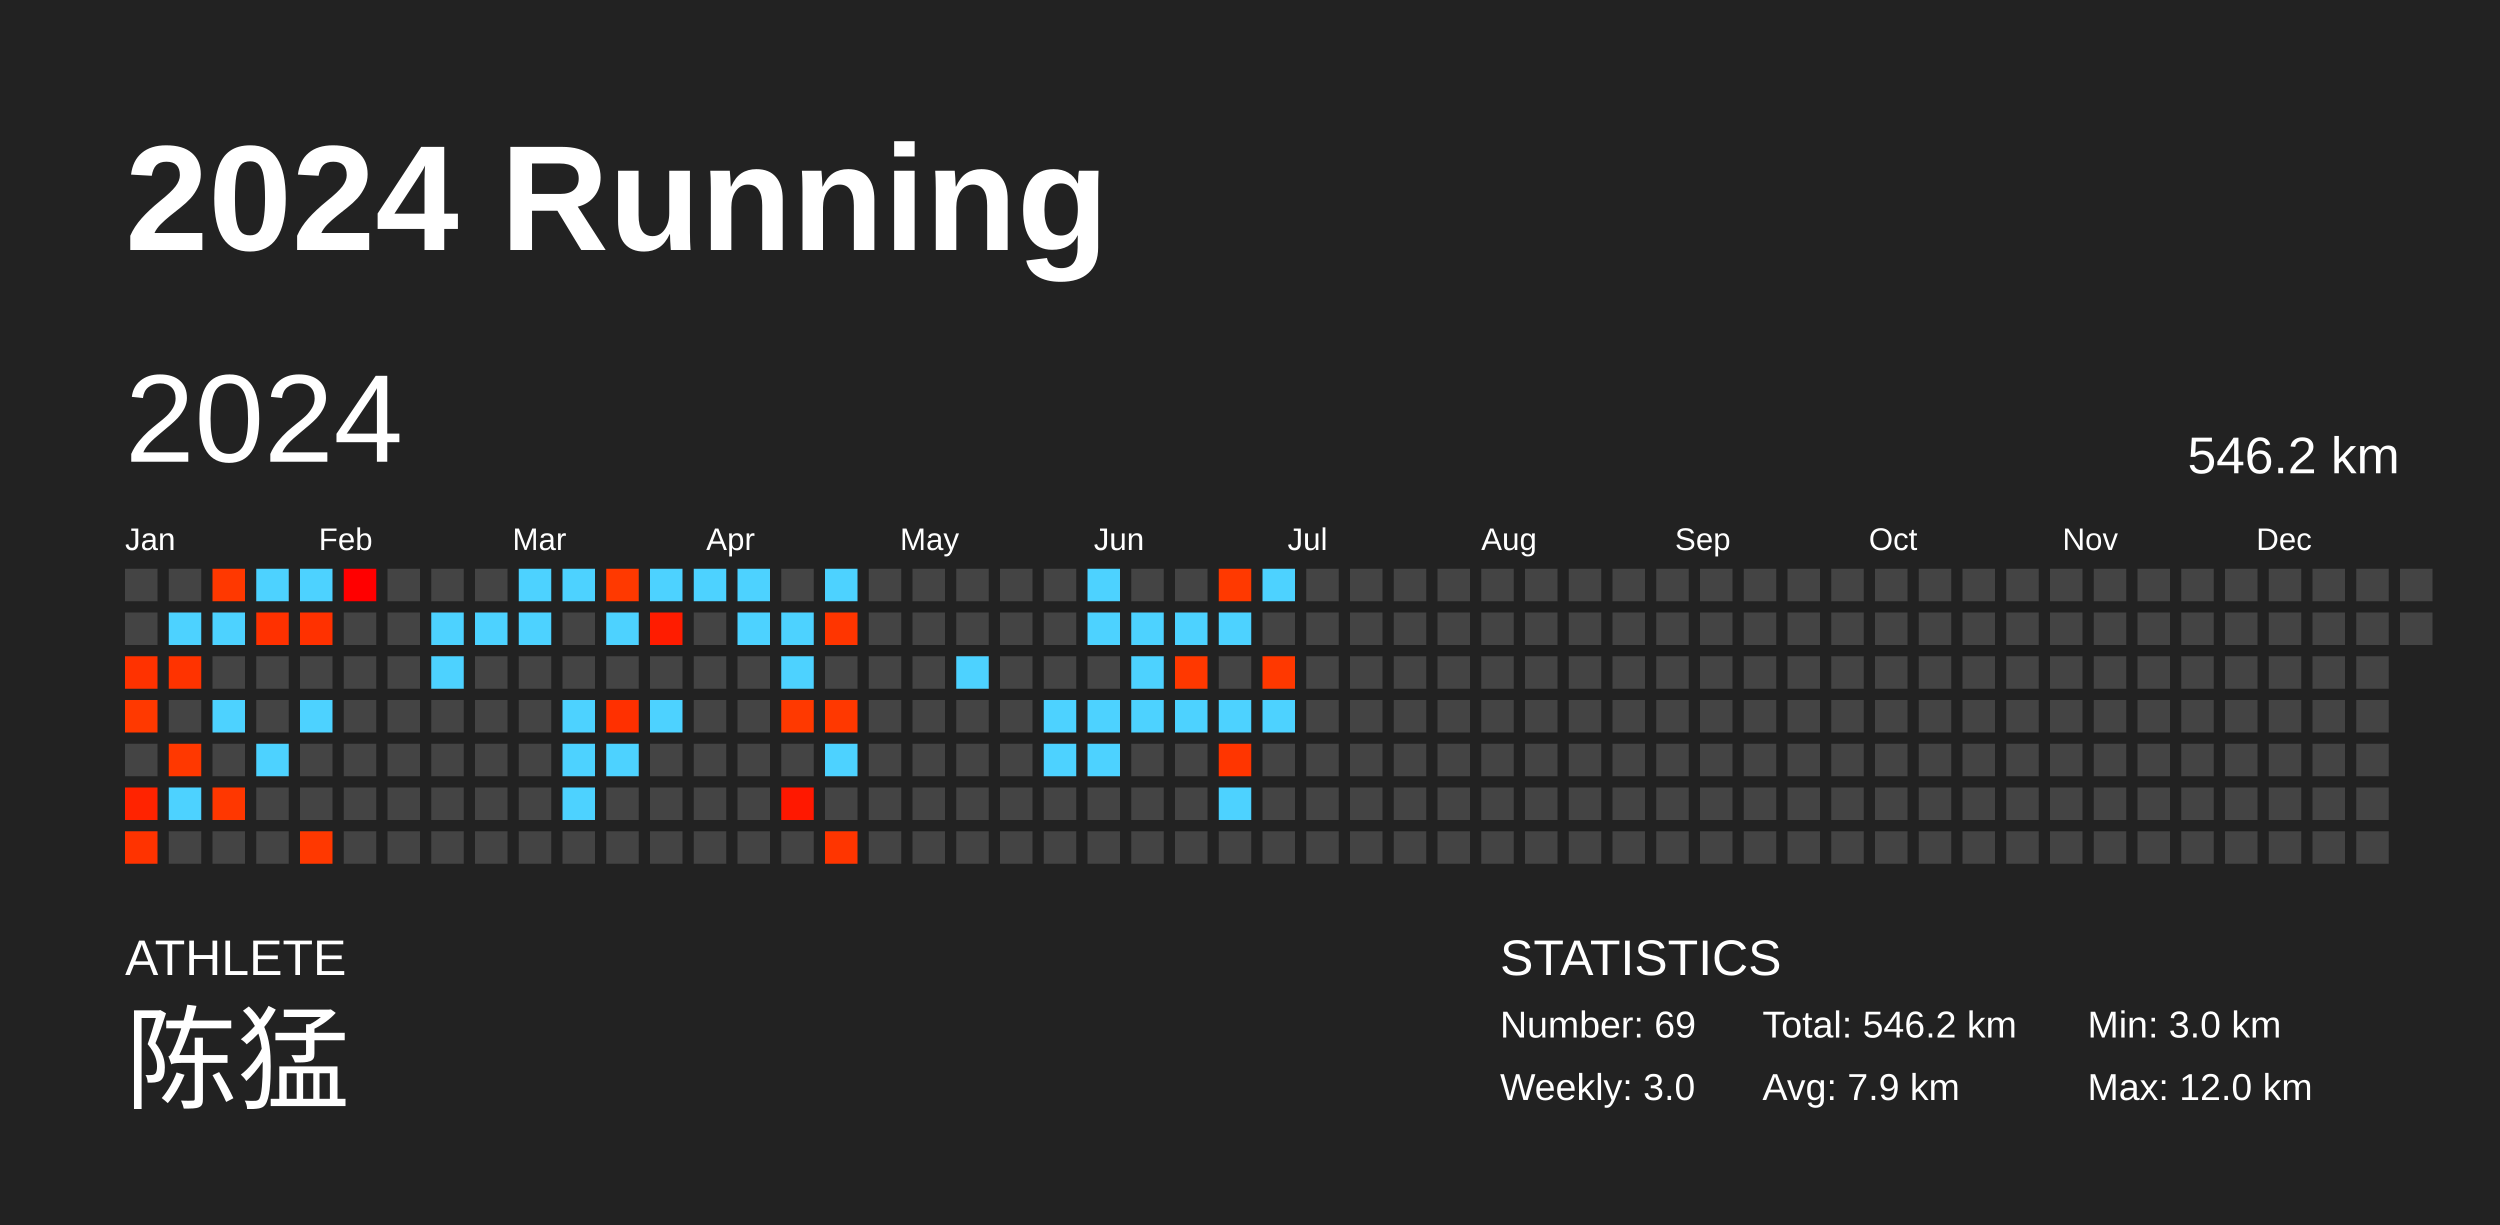
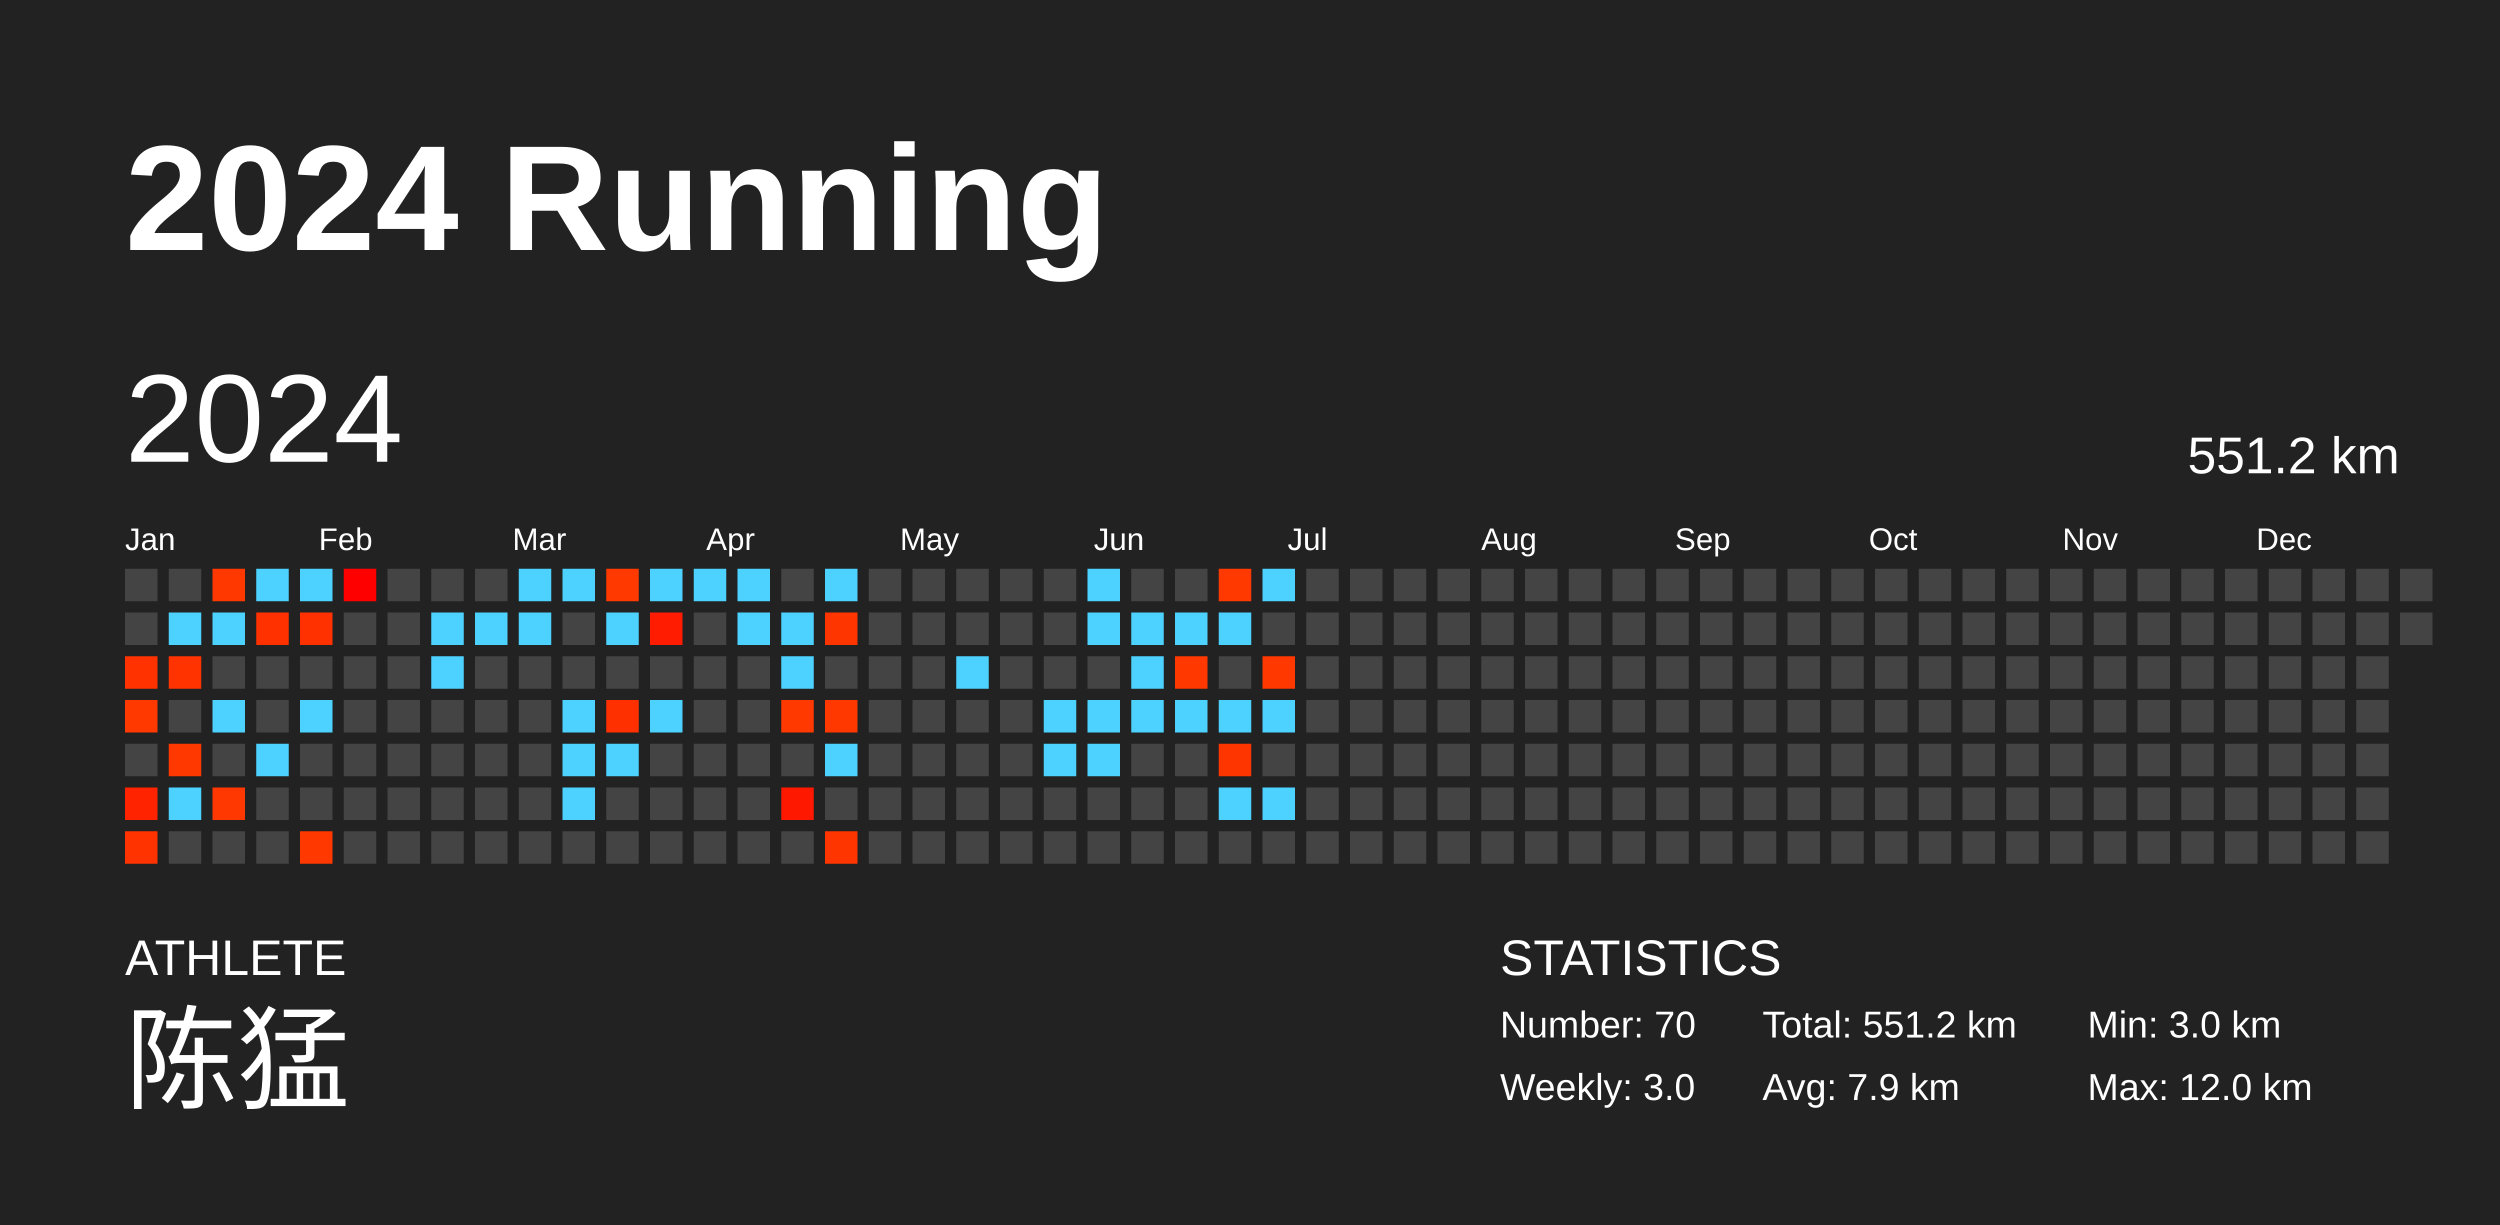
<svg xmlns="http://www.w3.org/2000/svg" baseProfile="full" height="98mm" version="1.1" viewBox="0,0,200,98" width="200mm">
  <defs />
  <rect fill="#222222" height="98" width="200" x="0" y="0" />
  <text fill="#FFFFFF" style="font-size:12px; font-family:Arial; font-weight:bold;" x="10" y="20">2024 Running</text>
  <text fill="#FFFFFF" style="font-size:4px; font-family:Arial" x="10" y="78">ATHLETE</text>
  <text fill="#FFFFFF" style="font-size:9px; font-family:Arial" x="10" y="88">陈猛</text>
  <text fill="#FFFFFF" style="font-size:4px; font-family:Arial" x="120" y="78">STATISTICS</text>
-   <text fill="#FFFFFF" style="font-size:3px; font-family:Arial" x="120" y="83">Number: 69</text>
+   <text fill="#FFFFFF" style="font-size:3px; font-family:Arial" x="120" y="83">Number: 70</text>
  <text fill="#FFFFFF" style="font-size:3px; font-family:Arial" x="120" y="88">Weekly: 3.0</text>
-   <text fill="#FFFFFF" style="font-size:3px; font-family:Arial" x="141" y="83">Total: 546.2 km</text>
+   <text fill="#FFFFFF" style="font-size:3px; font-family:Arial" x="141" y="83">Total: 551.2 km</text>
  <text fill="#FFFFFF" style="font-size:3px; font-family:Arial" x="141" y="88">Avg: 7.9 km</text>
  <text fill="#FFFFFF" style="font-size:3px; font-family:Arial" x="167" y="83">Min: 3.0 km</text>
  <text fill="#FFFFFF" style="font-size:3px; font-family:Arial" x="167" y="88">Max: 12.0 km</text>
  <text dominant-baseline="hanging" fill="#FFFFFF" style="font-size:10.0px; font-family:Arial;" x="10" y="30">2024</text>
-   <text dominant-baseline="hanging" fill="#FFFFFF" style="font-size:4.125px; font-family:Arial;" x="175" y="35">546.2 km</text>
+   <text dominant-baseline="hanging" fill="#FFFFFF" style="font-size:4.125px; font-family:Arial;" x="175" y="35">551.2 km</text>
  <text fill="#FFFFFF" style="font-size:2.5px; font-family:Arial" x="10.0" y="44">Jan</text>
  <text fill="#FFFFFF" style="font-size:2.5px; font-family:Arial" x="25.5" y="44">Feb</text>
  <text fill="#FFFFFF" style="font-size:2.5px; font-family:Arial" x="41.0" y="44">Mar</text>
  <text fill="#FFFFFF" style="font-size:2.5px; font-family:Arial" x="56.5" y="44">Apr</text>
  <text fill="#FFFFFF" style="font-size:2.5px; font-family:Arial" x="72.0" y="44">May</text>
  <text fill="#FFFFFF" style="font-size:2.5px; font-family:Arial" x="87.5" y="44">Jun</text>
  <text fill="#FFFFFF" style="font-size:2.5px; font-family:Arial" x="103.0" y="44">Jul</text>
  <text fill="#FFFFFF" style="font-size:2.5px; font-family:Arial" x="118.5" y="44">Aug</text>
  <text fill="#FFFFFF" style="font-size:2.5px; font-family:Arial" x="134.0" y="44">Sep</text>
  <text fill="#FFFFFF" style="font-size:2.5px; font-family:Arial" x="149.5" y="44">Oct</text>
  <text fill="#FFFFFF" style="font-size:2.5px; font-family:Arial" x="165.0" y="44">Nov</text>
  <text fill="#FFFFFF" style="font-size:2.5px; font-family:Arial" x="180.5" y="44">Dec</text>
  <rect fill="#444444" height="2.6" width="2.6" x="10.0" y="45.5" />
  <rect fill="#444444" height="2.6" width="2.6" x="10.0" y="49.0" />
  <rect fill="#ff3200" height="2.6" width="2.6" x="10.0" y="52.5" />
  <rect fill="#ff3900" height="2.6" width="2.6" x="10.0" y="56.0" />
  <rect fill="#444444" height="2.6" width="2.6" x="10.0" y="59.5" />
  <rect fill="#ff2300" height="2.6" width="2.6" x="10.0" y="63.0" />
  <rect fill="#ff3300" height="2.6" width="2.6" x="10.0" y="66.5" />
  <rect fill="#444444" height="2.6" width="2.6" x="13.5" y="45.5" />
  <rect fill="#4dd2ff" height="2.6" width="2.6" x="13.5" y="49.0" />
  <rect fill="#ff3300" height="2.6" width="2.6" x="13.5" y="52.5" />
  <rect fill="#444444" height="2.6" width="2.6" x="13.5" y="56.0" />
  <rect fill="#ff3800" height="2.6" width="2.6" x="13.5" y="59.5" />
  <rect fill="#4dd2ff" height="2.6" width="2.6" x="13.5" y="63.0" />
  <rect fill="#444444" height="2.6" width="2.6" x="13.5" y="66.5" />
  <rect fill="#ff3800" height="2.6" width="2.6" x="17.0" y="45.5" />
  <rect fill="#4dd2ff" height="2.6" width="2.6" x="17.0" y="49.0" />
  <rect fill="#444444" height="2.6" width="2.6" x="17.0" y="52.5" />
  <rect fill="#4dd2ff" height="2.6" width="2.6" x="17.0" y="56.0" />
  <rect fill="#444444" height="2.6" width="2.6" x="17.0" y="59.5" />
  <rect fill="#ff3700" height="2.6" width="2.6" x="17.0" y="63.0" />
  <rect fill="#444444" height="2.6" width="2.6" x="17.0" y="66.5" />
  <rect fill="#4dd2ff" height="2.6" width="2.6" x="20.5" y="45.5" />
  <rect fill="#ff3100" height="2.6" width="2.6" x="20.5" y="49.0" />
  <rect fill="#444444" height="2.6" width="2.6" x="20.5" y="52.5" />
  <rect fill="#444444" height="2.6" width="2.6" x="20.5" y="56.0" />
  <rect fill="#4dd2ff" height="2.6" width="2.6" x="20.5" y="59.5" />
  <rect fill="#444444" height="2.6" width="2.6" x="20.5" y="63.0" />
  <rect fill="#444444" height="2.6" width="2.6" x="20.5" y="66.5" />
  <rect fill="#4dd2ff" height="2.6" width="2.6" x="24.0" y="45.5" />
  <rect fill="#ff3100" height="2.6" width="2.6" x="24.0" y="49.0" />
  <rect fill="#444444" height="2.6" width="2.6" x="24.0" y="52.5" />
  <rect fill="#4dd2ff" height="2.6" width="2.6" x="24.0" y="56.0" />
  <rect fill="#444444" height="2.6" width="2.6" x="24.0" y="59.5" />
  <rect fill="#444444" height="2.6" width="2.6" x="24.0" y="63.0" />
  <rect fill="#ff3800" height="2.6" width="2.6" x="24.0" y="66.5" />
  <rect fill="#ff0000" height="2.6" width="2.6" x="27.5" y="45.5" />
  <rect fill="#444444" height="2.6" width="2.6" x="27.5" y="49.0" />
  <rect fill="#444444" height="2.6" width="2.6" x="27.5" y="52.5" />
  <rect fill="#444444" height="2.6" width="2.6" x="27.5" y="56.0" />
  <rect fill="#444444" height="2.6" width="2.6" x="27.5" y="59.5" />
  <rect fill="#444444" height="2.6" width="2.6" x="27.5" y="63.0" />
  <rect fill="#444444" height="2.6" width="2.6" x="27.5" y="66.5" />
  <rect fill="#444444" height="2.6" width="2.6" x="31.0" y="45.5" />
  <rect fill="#444444" height="2.6" width="2.6" x="31.0" y="49.0" />
  <rect fill="#444444" height="2.6" width="2.6" x="31.0" y="52.5" />
  <rect fill="#444444" height="2.6" width="2.6" x="31.0" y="56.0" />
  <rect fill="#444444" height="2.6" width="2.6" x="31.0" y="59.5" />
  <rect fill="#444444" height="2.6" width="2.6" x="31.0" y="63.0" />
  <rect fill="#444444" height="2.6" width="2.6" x="31.0" y="66.5" />
  <rect fill="#444444" height="2.6" width="2.6" x="34.5" y="45.5" />
  <rect fill="#4dd2ff" height="2.6" width="2.6" x="34.5" y="49.0" />
  <rect fill="#4dd2ff" height="2.6" width="2.6" x="34.5" y="52.5" />
  <rect fill="#444444" height="2.6" width="2.6" x="34.5" y="56.0" />
  <rect fill="#444444" height="2.6" width="2.6" x="34.5" y="59.5" />
  <rect fill="#444444" height="2.6" width="2.6" x="34.5" y="63.0" />
  <rect fill="#444444" height="2.6" width="2.6" x="34.5" y="66.5" />
  <rect fill="#444444" height="2.6" width="2.6" x="38.0" y="45.5" />
  <rect fill="#4dd2ff" height="2.6" width="2.6" x="38.0" y="49.0" />
  <rect fill="#444444" height="2.6" width="2.6" x="38.0" y="52.5" />
  <rect fill="#444444" height="2.6" width="2.6" x="38.0" y="56.0" />
  <rect fill="#444444" height="2.6" width="2.6" x="38.0" y="59.5" />
  <rect fill="#444444" height="2.6" width="2.6" x="38.0" y="63.0" />
  <rect fill="#444444" height="2.6" width="2.6" x="38.0" y="66.5" />
  <rect fill="#4dd2ff" height="2.6" width="2.6" x="41.5" y="45.5" />
  <rect fill="#4dd2ff" height="2.6" width="2.6" x="41.5" y="49.0" />
  <rect fill="#444444" height="2.6" width="2.6" x="41.5" y="52.5" />
  <rect fill="#444444" height="2.6" width="2.6" x="41.5" y="56.0" />
  <rect fill="#444444" height="2.6" width="2.6" x="41.5" y="59.5" />
  <rect fill="#444444" height="2.6" width="2.6" x="41.5" y="63.0" />
  <rect fill="#444444" height="2.6" width="2.6" x="41.5" y="66.5" />
  <rect fill="#4dd2ff" height="2.6" width="2.6" x="45.0" y="45.5" />
  <rect fill="#444444" height="2.6" width="2.6" x="45.0" y="49.0" />
  <rect fill="#444444" height="2.6" width="2.6" x="45.0" y="52.5" />
  <rect fill="#4dd2ff" height="2.6" width="2.6" x="45.0" y="56.0" />
  <rect fill="#4dd2ff" height="2.6" width="2.6" x="45.0" y="59.5" />
  <rect fill="#4dd2ff" height="2.6" width="2.6" x="45.0" y="63.0" />
  <rect fill="#444444" height="2.6" width="2.6" x="45.0" y="66.5" />
  <rect fill="#ff3900" height="2.6" width="2.6" x="48.5" y="45.5" />
  <rect fill="#4dd2ff" height="2.6" width="2.6" x="48.5" y="49.0" />
  <rect fill="#444444" height="2.6" width="2.6" x="48.5" y="52.5" />
  <rect fill="#ff3000" height="2.6" width="2.6" x="48.5" y="56.0" />
  <rect fill="#4dd2ff" height="2.6" width="2.6" x="48.5" y="59.5" />
  <rect fill="#444444" height="2.6" width="2.6" x="48.5" y="63.0" />
  <rect fill="#444444" height="2.6" width="2.6" x="48.5" y="66.5" />
  <rect fill="#4dd2ff" height="2.6" width="2.6" x="52.0" y="45.5" />
  <rect fill="#ff1c00" height="2.6" width="2.6" x="52.0" y="49.0" />
  <rect fill="#444444" height="2.6" width="2.6" x="52.0" y="52.5" />
  <rect fill="#4dd2ff" height="2.6" width="2.6" x="52.0" y="56.0" />
  <rect fill="#444444" height="2.6" width="2.6" x="52.0" y="59.5" />
  <rect fill="#444444" height="2.6" width="2.6" x="52.0" y="63.0" />
  <rect fill="#444444" height="2.6" width="2.6" x="52.0" y="66.5" />
  <rect fill="#4dd2ff" height="2.6" width="2.6" x="55.5" y="45.5" />
  <rect fill="#444444" height="2.6" width="2.6" x="55.5" y="49.0" />
  <rect fill="#444444" height="2.6" width="2.6" x="55.5" y="52.5" />
  <rect fill="#444444" height="2.6" width="2.6" x="55.5" y="56.0" />
  <rect fill="#444444" height="2.6" width="2.6" x="55.5" y="59.5" />
  <rect fill="#444444" height="2.6" width="2.6" x="55.5" y="63.0" />
  <rect fill="#444444" height="2.6" width="2.6" x="55.5" y="66.5" />
  <rect fill="#4dd2ff" height="2.6" width="2.6" x="59.0" y="45.5" />
  <rect fill="#4dd2ff" height="2.6" width="2.6" x="59.0" y="49.0" />
  <rect fill="#444444" height="2.6" width="2.6" x="59.0" y="52.5" />
  <rect fill="#444444" height="2.6" width="2.6" x="59.0" y="56.0" />
  <rect fill="#444444" height="2.6" width="2.6" x="59.0" y="59.5" />
  <rect fill="#444444" height="2.6" width="2.6" x="59.0" y="63.0" />
  <rect fill="#444444" height="2.6" width="2.6" x="59.0" y="66.5" />
  <rect fill="#444444" height="2.6" width="2.6" x="62.5" y="45.5" />
  <rect fill="#4dd2ff" height="2.6" width="2.6" x="62.5" y="49.0" />
  <rect fill="#4dd2ff" height="2.6" width="2.6" x="62.5" y="52.5" />
  <rect fill="#ff3900" height="2.6" width="2.6" x="62.5" y="56.0" />
  <rect fill="#444444" height="2.6" width="2.6" x="62.5" y="59.5" />
  <rect fill="#ff1800" height="2.6" width="2.6" x="62.5" y="63.0" />
  <rect fill="#444444" height="2.6" width="2.6" x="62.5" y="66.5" />
  <rect fill="#4dd2ff" height="2.6" width="2.6" x="66.0" y="45.5" />
  <rect fill="#ff3500" height="2.6" width="2.6" x="66.0" y="49.0" />
  <rect fill="#444444" height="2.6" width="2.6" x="66.0" y="52.5" />
  <rect fill="#ff3800" height="2.6" width="2.6" x="66.0" y="56.0" />
  <rect fill="#4dd2ff" height="2.6" width="2.6" x="66.0" y="59.5" />
  <rect fill="#444444" height="2.6" width="2.6" x="66.0" y="63.0" />
  <rect fill="#ff3500" height="2.6" width="2.6" x="66.0" y="66.5" />
  <rect fill="#444444" height="2.6" width="2.6" x="69.5" y="45.5" />
  <rect fill="#444444" height="2.6" width="2.6" x="69.5" y="49.0" />
  <rect fill="#444444" height="2.6" width="2.6" x="69.5" y="52.5" />
  <rect fill="#444444" height="2.6" width="2.6" x="69.5" y="56.0" />
  <rect fill="#444444" height="2.6" width="2.6" x="69.5" y="59.5" />
  <rect fill="#444444" height="2.6" width="2.6" x="69.5" y="63.0" />
  <rect fill="#444444" height="2.6" width="2.6" x="69.5" y="66.5" />
  <rect fill="#444444" height="2.6" width="2.6" x="73.0" y="45.5" />
  <rect fill="#444444" height="2.6" width="2.6" x="73.0" y="49.0" />
  <rect fill="#444444" height="2.6" width="2.6" x="73.0" y="52.5" />
  <rect fill="#444444" height="2.6" width="2.6" x="73.0" y="56.0" />
  <rect fill="#444444" height="2.6" width="2.6" x="73.0" y="59.5" />
  <rect fill="#444444" height="2.6" width="2.6" x="73.0" y="63.0" />
  <rect fill="#444444" height="2.6" width="2.6" x="73.0" y="66.5" />
  <rect fill="#444444" height="2.6" width="2.6" x="76.5" y="45.5" />
  <rect fill="#444444" height="2.6" width="2.6" x="76.5" y="49.0" />
  <rect fill="#4dd2ff" height="2.6" width="2.6" x="76.5" y="52.5" />
  <rect fill="#444444" height="2.6" width="2.6" x="76.5" y="56.0" />
  <rect fill="#444444" height="2.6" width="2.6" x="76.5" y="59.5" />
  <rect fill="#444444" height="2.6" width="2.6" x="76.5" y="63.0" />
  <rect fill="#444444" height="2.6" width="2.6" x="76.5" y="66.5" />
  <rect fill="#444444" height="2.6" width="2.6" x="80.0" y="45.5" />
  <rect fill="#444444" height="2.6" width="2.6" x="80.0" y="49.0" />
  <rect fill="#444444" height="2.6" width="2.6" x="80.0" y="52.5" />
  <rect fill="#444444" height="2.6" width="2.6" x="80.0" y="56.0" />
  <rect fill="#444444" height="2.6" width="2.6" x="80.0" y="59.5" />
  <rect fill="#444444" height="2.6" width="2.6" x="80.0" y="63.0" />
  <rect fill="#444444" height="2.6" width="2.6" x="80.0" y="66.5" />
  <rect fill="#444444" height="2.6" width="2.6" x="83.5" y="45.5" />
  <rect fill="#444444" height="2.6" width="2.6" x="83.5" y="49.0" />
  <rect fill="#444444" height="2.6" width="2.6" x="83.5" y="52.5" />
  <rect fill="#4dd2ff" height="2.6" width="2.6" x="83.5" y="56.0" />
  <rect fill="#4dd2ff" height="2.6" width="2.6" x="83.5" y="59.5" />
  <rect fill="#444444" height="2.6" width="2.6" x="83.5" y="63.0" />
  <rect fill="#444444" height="2.6" width="2.6" x="83.5" y="66.5" />
  <rect fill="#4dd2ff" height="2.6" width="2.6" x="87.0" y="45.5" />
  <rect fill="#4dd2ff" height="2.6" width="2.6" x="87.0" y="49.0" />
  <rect fill="#444444" height="2.6" width="2.6" x="87.0" y="52.5" />
  <rect fill="#4dd2ff" height="2.6" width="2.6" x="87.0" y="56.0" />
  <rect fill="#4dd2ff" height="2.6" width="2.6" x="87.0" y="59.5" />
  <rect fill="#444444" height="2.6" width="2.6" x="87.0" y="63.0" />
  <rect fill="#444444" height="2.6" width="2.6" x="87.0" y="66.5" />
  <rect fill="#444444" height="2.6" width="2.6" x="90.5" y="45.5" />
  <rect fill="#4dd2ff" height="2.6" width="2.6" x="90.5" y="49.0" />
  <rect fill="#4dd2ff" height="2.6" width="2.6" x="90.5" y="52.5" />
  <rect fill="#4dd2ff" height="2.6" width="2.6" x="90.5" y="56.0" />
  <rect fill="#444444" height="2.6" width="2.6" x="90.5" y="59.5" />
  <rect fill="#444444" height="2.6" width="2.6" x="90.5" y="63.0" />
  <rect fill="#444444" height="2.6" width="2.6" x="90.5" y="66.5" />
  <rect fill="#444444" height="2.6" width="2.6" x="94.0" y="45.5" />
  <rect fill="#4dd2ff" height="2.6" width="2.6" x="94.0" y="49.0" />
  <rect fill="#ff3800" height="2.6" width="2.6" x="94.0" y="52.5" />
  <rect fill="#4dd2ff" height="2.6" width="2.6" x="94.0" y="56.0" />
  <rect fill="#444444" height="2.6" width="2.6" x="94.0" y="59.5" />
  <rect fill="#444444" height="2.6" width="2.6" x="94.0" y="63.0" />
  <rect fill="#444444" height="2.6" width="2.6" x="94.0" y="66.5" />
  <rect fill="#ff3900" height="2.6" width="2.6" x="97.5" y="45.5" />
  <rect fill="#4dd2ff" height="2.6" width="2.6" x="97.5" y="49.0" />
  <rect fill="#444444" height="2.6" width="2.6" x="97.5" y="52.5" />
  <rect fill="#4dd2ff" height="2.6" width="2.6" x="97.5" y="56.0" />
  <rect fill="#ff3500" height="2.6" width="2.6" x="97.5" y="59.5" />
  <rect fill="#4dd2ff" height="2.6" width="2.6" x="97.5" y="63.0" />
  <rect fill="#444444" height="2.6" width="2.6" x="97.5" y="66.5" />
  <rect fill="#4dd2ff" height="2.6" width="2.6" x="101.0" y="45.5" />
  <rect fill="#444444" height="2.6" width="2.6" x="101.0" y="49.0" />
  <rect fill="#ff3800" height="2.6" width="2.6" x="101.0" y="52.5" />
  <rect fill="#4dd2ff" height="2.6" width="2.6" x="101.0" y="56.0" />
  <rect fill="#444444" height="2.6" width="2.6" x="101.0" y="59.5" />
-   <rect fill="#444444" height="2.6" width="2.6" x="101.0" y="63.0" />
+   <rect fill="#4dd2ff" height="2.6" width="2.6" x="101.0" y="63.0" />
  <rect fill="#444444" height="2.6" width="2.6" x="101.0" y="66.5" />
  <rect fill="#444444" height="2.6" width="2.6" x="104.5" y="45.5" />
  <rect fill="#444444" height="2.6" width="2.6" x="104.5" y="49.0" />
  <rect fill="#444444" height="2.6" width="2.6" x="104.5" y="52.5" />
  <rect fill="#444444" height="2.6" width="2.6" x="104.5" y="56.0" />
  <rect fill="#444444" height="2.6" width="2.6" x="104.5" y="59.5" />
  <rect fill="#444444" height="2.6" width="2.6" x="104.5" y="63.0" />
  <rect fill="#444444" height="2.6" width="2.6" x="104.5" y="66.5" />
  <rect fill="#444444" height="2.6" width="2.6" x="108.0" y="45.5" />
  <rect fill="#444444" height="2.6" width="2.6" x="108.0" y="49.0" />
  <rect fill="#444444" height="2.6" width="2.6" x="108.0" y="52.5" />
  <rect fill="#444444" height="2.6" width="2.6" x="108.0" y="56.0" />
  <rect fill="#444444" height="2.6" width="2.6" x="108.0" y="59.5" />
  <rect fill="#444444" height="2.6" width="2.6" x="108.0" y="63.0" />
  <rect fill="#444444" height="2.6" width="2.6" x="108.0" y="66.5" />
  <rect fill="#444444" height="2.6" width="2.6" x="111.5" y="45.5" />
  <rect fill="#444444" height="2.6" width="2.6" x="111.5" y="49.0" />
  <rect fill="#444444" height="2.6" width="2.6" x="111.5" y="52.5" />
  <rect fill="#444444" height="2.6" width="2.6" x="111.5" y="56.0" />
  <rect fill="#444444" height="2.6" width="2.6" x="111.5" y="59.5" />
  <rect fill="#444444" height="2.6" width="2.6" x="111.5" y="63.0" />
  <rect fill="#444444" height="2.6" width="2.6" x="111.5" y="66.5" />
  <rect fill="#444444" height="2.6" width="2.6" x="115.0" y="45.5" />
  <rect fill="#444444" height="2.6" width="2.6" x="115.0" y="49.0" />
  <rect fill="#444444" height="2.6" width="2.6" x="115.0" y="52.5" />
  <rect fill="#444444" height="2.6" width="2.6" x="115.0" y="56.0" />
  <rect fill="#444444" height="2.6" width="2.6" x="115.0" y="59.5" />
  <rect fill="#444444" height="2.6" width="2.6" x="115.0" y="63.0" />
  <rect fill="#444444" height="2.6" width="2.6" x="115.0" y="66.5" />
  <rect fill="#444444" height="2.6" width="2.6" x="118.5" y="45.5" />
  <rect fill="#444444" height="2.6" width="2.6" x="118.5" y="49.0" />
  <rect fill="#444444" height="2.6" width="2.6" x="118.5" y="52.5" />
  <rect fill="#444444" height="2.6" width="2.6" x="118.5" y="56.0" />
  <rect fill="#444444" height="2.6" width="2.6" x="118.5" y="59.5" />
  <rect fill="#444444" height="2.6" width="2.6" x="118.5" y="63.0" />
  <rect fill="#444444" height="2.6" width="2.6" x="118.5" y="66.5" />
  <rect fill="#444444" height="2.6" width="2.6" x="122.0" y="45.5" />
  <rect fill="#444444" height="2.6" width="2.6" x="122.0" y="49.0" />
  <rect fill="#444444" height="2.6" width="2.6" x="122.0" y="52.5" />
  <rect fill="#444444" height="2.6" width="2.6" x="122.0" y="56.0" />
  <rect fill="#444444" height="2.6" width="2.6" x="122.0" y="59.5" />
  <rect fill="#444444" height="2.6" width="2.6" x="122.0" y="63.0" />
  <rect fill="#444444" height="2.6" width="2.6" x="122.0" y="66.5" />
  <rect fill="#444444" height="2.6" width="2.6" x="125.5" y="45.5" />
  <rect fill="#444444" height="2.6" width="2.6" x="125.5" y="49.0" />
  <rect fill="#444444" height="2.6" width="2.6" x="125.5" y="52.5" />
  <rect fill="#444444" height="2.6" width="2.6" x="125.5" y="56.0" />
  <rect fill="#444444" height="2.6" width="2.6" x="125.5" y="59.5" />
  <rect fill="#444444" height="2.6" width="2.6" x="125.5" y="63.0" />
  <rect fill="#444444" height="2.6" width="2.6" x="125.5" y="66.5" />
  <rect fill="#444444" height="2.6" width="2.6" x="129.0" y="45.5" />
  <rect fill="#444444" height="2.6" width="2.6" x="129.0" y="49.0" />
  <rect fill="#444444" height="2.6" width="2.6" x="129.0" y="52.5" />
  <rect fill="#444444" height="2.6" width="2.6" x="129.0" y="56.0" />
  <rect fill="#444444" height="2.6" width="2.6" x="129.0" y="59.5" />
  <rect fill="#444444" height="2.6" width="2.6" x="129.0" y="63.0" />
  <rect fill="#444444" height="2.6" width="2.6" x="129.0" y="66.5" />
  <rect fill="#444444" height="2.6" width="2.6" x="132.5" y="45.5" />
  <rect fill="#444444" height="2.6" width="2.6" x="132.5" y="49.0" />
  <rect fill="#444444" height="2.6" width="2.6" x="132.5" y="52.5" />
  <rect fill="#444444" height="2.6" width="2.6" x="132.5" y="56.0" />
  <rect fill="#444444" height="2.6" width="2.6" x="132.5" y="59.5" />
  <rect fill="#444444" height="2.6" width="2.6" x="132.5" y="63.0" />
  <rect fill="#444444" height="2.6" width="2.6" x="132.5" y="66.5" />
  <rect fill="#444444" height="2.6" width="2.6" x="136.0" y="45.5" />
  <rect fill="#444444" height="2.6" width="2.6" x="136.0" y="49.0" />
  <rect fill="#444444" height="2.6" width="2.6" x="136.0" y="52.5" />
  <rect fill="#444444" height="2.6" width="2.6" x="136.0" y="56.0" />
  <rect fill="#444444" height="2.6" width="2.6" x="136.0" y="59.5" />
  <rect fill="#444444" height="2.6" width="2.6" x="136.0" y="63.0" />
  <rect fill="#444444" height="2.6" width="2.6" x="136.0" y="66.5" />
  <rect fill="#444444" height="2.6" width="2.6" x="139.5" y="45.5" />
  <rect fill="#444444" height="2.6" width="2.6" x="139.5" y="49.0" />
  <rect fill="#444444" height="2.6" width="2.6" x="139.5" y="52.5" />
  <rect fill="#444444" height="2.6" width="2.6" x="139.5" y="56.0" />
  <rect fill="#444444" height="2.6" width="2.6" x="139.5" y="59.5" />
  <rect fill="#444444" height="2.6" width="2.6" x="139.5" y="63.0" />
  <rect fill="#444444" height="2.6" width="2.6" x="139.5" y="66.5" />
  <rect fill="#444444" height="2.6" width="2.6" x="143.0" y="45.5" />
  <rect fill="#444444" height="2.6" width="2.6" x="143.0" y="49.0" />
  <rect fill="#444444" height="2.6" width="2.6" x="143.0" y="52.5" />
  <rect fill="#444444" height="2.6" width="2.6" x="143.0" y="56.0" />
  <rect fill="#444444" height="2.6" width="2.6" x="143.0" y="59.5" />
  <rect fill="#444444" height="2.6" width="2.6" x="143.0" y="63.0" />
  <rect fill="#444444" height="2.6" width="2.6" x="143.0" y="66.5" />
  <rect fill="#444444" height="2.6" width="2.6" x="146.5" y="45.5" />
  <rect fill="#444444" height="2.6" width="2.6" x="146.5" y="49.0" />
  <rect fill="#444444" height="2.6" width="2.6" x="146.5" y="52.5" />
  <rect fill="#444444" height="2.6" width="2.6" x="146.5" y="56.0" />
  <rect fill="#444444" height="2.6" width="2.6" x="146.5" y="59.5" />
  <rect fill="#444444" height="2.6" width="2.6" x="146.5" y="63.0" />
  <rect fill="#444444" height="2.6" width="2.6" x="146.5" y="66.5" />
  <rect fill="#444444" height="2.6" width="2.6" x="150.0" y="45.5" />
  <rect fill="#444444" height="2.6" width="2.6" x="150.0" y="49.0" />
  <rect fill="#444444" height="2.6" width="2.6" x="150.0" y="52.5" />
  <rect fill="#444444" height="2.6" width="2.6" x="150.0" y="56.0" />
  <rect fill="#444444" height="2.6" width="2.6" x="150.0" y="59.5" />
  <rect fill="#444444" height="2.6" width="2.6" x="150.0" y="63.0" />
  <rect fill="#444444" height="2.6" width="2.6" x="150.0" y="66.5" />
  <rect fill="#444444" height="2.6" width="2.6" x="153.5" y="45.5" />
  <rect fill="#444444" height="2.6" width="2.6" x="153.5" y="49.0" />
  <rect fill="#444444" height="2.6" width="2.6" x="153.5" y="52.5" />
  <rect fill="#444444" height="2.6" width="2.6" x="153.5" y="56.0" />
  <rect fill="#444444" height="2.6" width="2.6" x="153.5" y="59.5" />
  <rect fill="#444444" height="2.6" width="2.6" x="153.5" y="63.0" />
  <rect fill="#444444" height="2.6" width="2.6" x="153.5" y="66.5" />
  <rect fill="#444444" height="2.6" width="2.6" x="157.0" y="45.5" />
  <rect fill="#444444" height="2.6" width="2.6" x="157.0" y="49.0" />
  <rect fill="#444444" height="2.6" width="2.6" x="157.0" y="52.5" />
  <rect fill="#444444" height="2.6" width="2.6" x="157.0" y="56.0" />
  <rect fill="#444444" height="2.6" width="2.6" x="157.0" y="59.5" />
  <rect fill="#444444" height="2.6" width="2.6" x="157.0" y="63.0" />
  <rect fill="#444444" height="2.6" width="2.6" x="157.0" y="66.5" />
  <rect fill="#444444" height="2.6" width="2.6" x="160.5" y="45.5" />
  <rect fill="#444444" height="2.6" width="2.6" x="160.5" y="49.0" />
  <rect fill="#444444" height="2.6" width="2.6" x="160.5" y="52.5" />
  <rect fill="#444444" height="2.6" width="2.6" x="160.5" y="56.0" />
  <rect fill="#444444" height="2.6" width="2.6" x="160.5" y="59.5" />
  <rect fill="#444444" height="2.6" width="2.6" x="160.5" y="63.0" />
  <rect fill="#444444" height="2.6" width="2.6" x="160.5" y="66.5" />
  <rect fill="#444444" height="2.6" width="2.6" x="164.0" y="45.5" />
  <rect fill="#444444" height="2.6" width="2.6" x="164.0" y="49.0" />
  <rect fill="#444444" height="2.6" width="2.6" x="164.0" y="52.5" />
  <rect fill="#444444" height="2.6" width="2.6" x="164.0" y="56.0" />
  <rect fill="#444444" height="2.6" width="2.6" x="164.0" y="59.5" />
  <rect fill="#444444" height="2.6" width="2.6" x="164.0" y="63.0" />
  <rect fill="#444444" height="2.6" width="2.6" x="164.0" y="66.5" />
  <rect fill="#444444" height="2.6" width="2.6" x="167.5" y="45.5" />
  <rect fill="#444444" height="2.6" width="2.6" x="167.5" y="49.0" />
  <rect fill="#444444" height="2.6" width="2.6" x="167.5" y="52.5" />
  <rect fill="#444444" height="2.6" width="2.6" x="167.5" y="56.0" />
  <rect fill="#444444" height="2.6" width="2.6" x="167.5" y="59.5" />
  <rect fill="#444444" height="2.6" width="2.6" x="167.5" y="63.0" />
  <rect fill="#444444" height="2.6" width="2.6" x="167.5" y="66.5" />
  <rect fill="#444444" height="2.6" width="2.6" x="171.0" y="45.5" />
  <rect fill="#444444" height="2.6" width="2.6" x="171.0" y="49.0" />
  <rect fill="#444444" height="2.6" width="2.6" x="171.0" y="52.5" />
  <rect fill="#444444" height="2.6" width="2.6" x="171.0" y="56.0" />
  <rect fill="#444444" height="2.6" width="2.6" x="171.0" y="59.5" />
  <rect fill="#444444" height="2.6" width="2.6" x="171.0" y="63.0" />
  <rect fill="#444444" height="2.6" width="2.6" x="171.0" y="66.5" />
  <rect fill="#444444" height="2.6" width="2.6" x="174.5" y="45.5" />
  <rect fill="#444444" height="2.6" width="2.6" x="174.5" y="49.0" />
  <rect fill="#444444" height="2.6" width="2.6" x="174.5" y="52.5" />
  <rect fill="#444444" height="2.6" width="2.6" x="174.5" y="56.0" />
  <rect fill="#444444" height="2.6" width="2.6" x="174.5" y="59.5" />
  <rect fill="#444444" height="2.6" width="2.6" x="174.5" y="63.0" />
  <rect fill="#444444" height="2.6" width="2.6" x="174.5" y="66.5" />
  <rect fill="#444444" height="2.6" width="2.6" x="178.0" y="45.5" />
  <rect fill="#444444" height="2.6" width="2.6" x="178.0" y="49.0" />
  <rect fill="#444444" height="2.6" width="2.6" x="178.0" y="52.5" />
  <rect fill="#444444" height="2.6" width="2.6" x="178.0" y="56.0" />
  <rect fill="#444444" height="2.6" width="2.6" x="178.0" y="59.5" />
  <rect fill="#444444" height="2.6" width="2.6" x="178.0" y="63.0" />
  <rect fill="#444444" height="2.6" width="2.6" x="178.0" y="66.5" />
  <rect fill="#444444" height="2.6" width="2.6" x="181.5" y="45.5" />
  <rect fill="#444444" height="2.6" width="2.6" x="181.5" y="49.0" />
  <rect fill="#444444" height="2.6" width="2.6" x="181.5" y="52.5" />
  <rect fill="#444444" height="2.6" width="2.6" x="181.5" y="56.0" />
  <rect fill="#444444" height="2.6" width="2.6" x="181.5" y="59.5" />
  <rect fill="#444444" height="2.6" width="2.6" x="181.5" y="63.0" />
  <rect fill="#444444" height="2.6" width="2.6" x="181.5" y="66.5" />
  <rect fill="#444444" height="2.6" width="2.6" x="185.0" y="45.5" />
  <rect fill="#444444" height="2.6" width="2.6" x="185.0" y="49.0" />
  <rect fill="#444444" height="2.6" width="2.6" x="185.0" y="52.5" />
  <rect fill="#444444" height="2.6" width="2.6" x="185.0" y="56.0" />
  <rect fill="#444444" height="2.6" width="2.6" x="185.0" y="59.5" />
  <rect fill="#444444" height="2.6" width="2.6" x="185.0" y="63.0" />
  <rect fill="#444444" height="2.6" width="2.6" x="185.0" y="66.5" />
  <rect fill="#444444" height="2.6" width="2.6" x="188.5" y="45.5" />
  <rect fill="#444444" height="2.6" width="2.6" x="188.5" y="49.0" />
  <rect fill="#444444" height="2.6" width="2.6" x="188.5" y="52.5" />
  <rect fill="#444444" height="2.6" width="2.6" x="188.5" y="56.0" />
  <rect fill="#444444" height="2.6" width="2.6" x="188.5" y="59.5" />
  <rect fill="#444444" height="2.6" width="2.6" x="188.5" y="63.0" />
  <rect fill="#444444" height="2.6" width="2.6" x="188.5" y="66.5" />
  <rect fill="#444444" height="2.6" width="2.6" x="192.0" y="45.5" />
  <rect fill="#444444" height="2.6" width="2.6" x="192.0" y="49.0" />
</svg>
